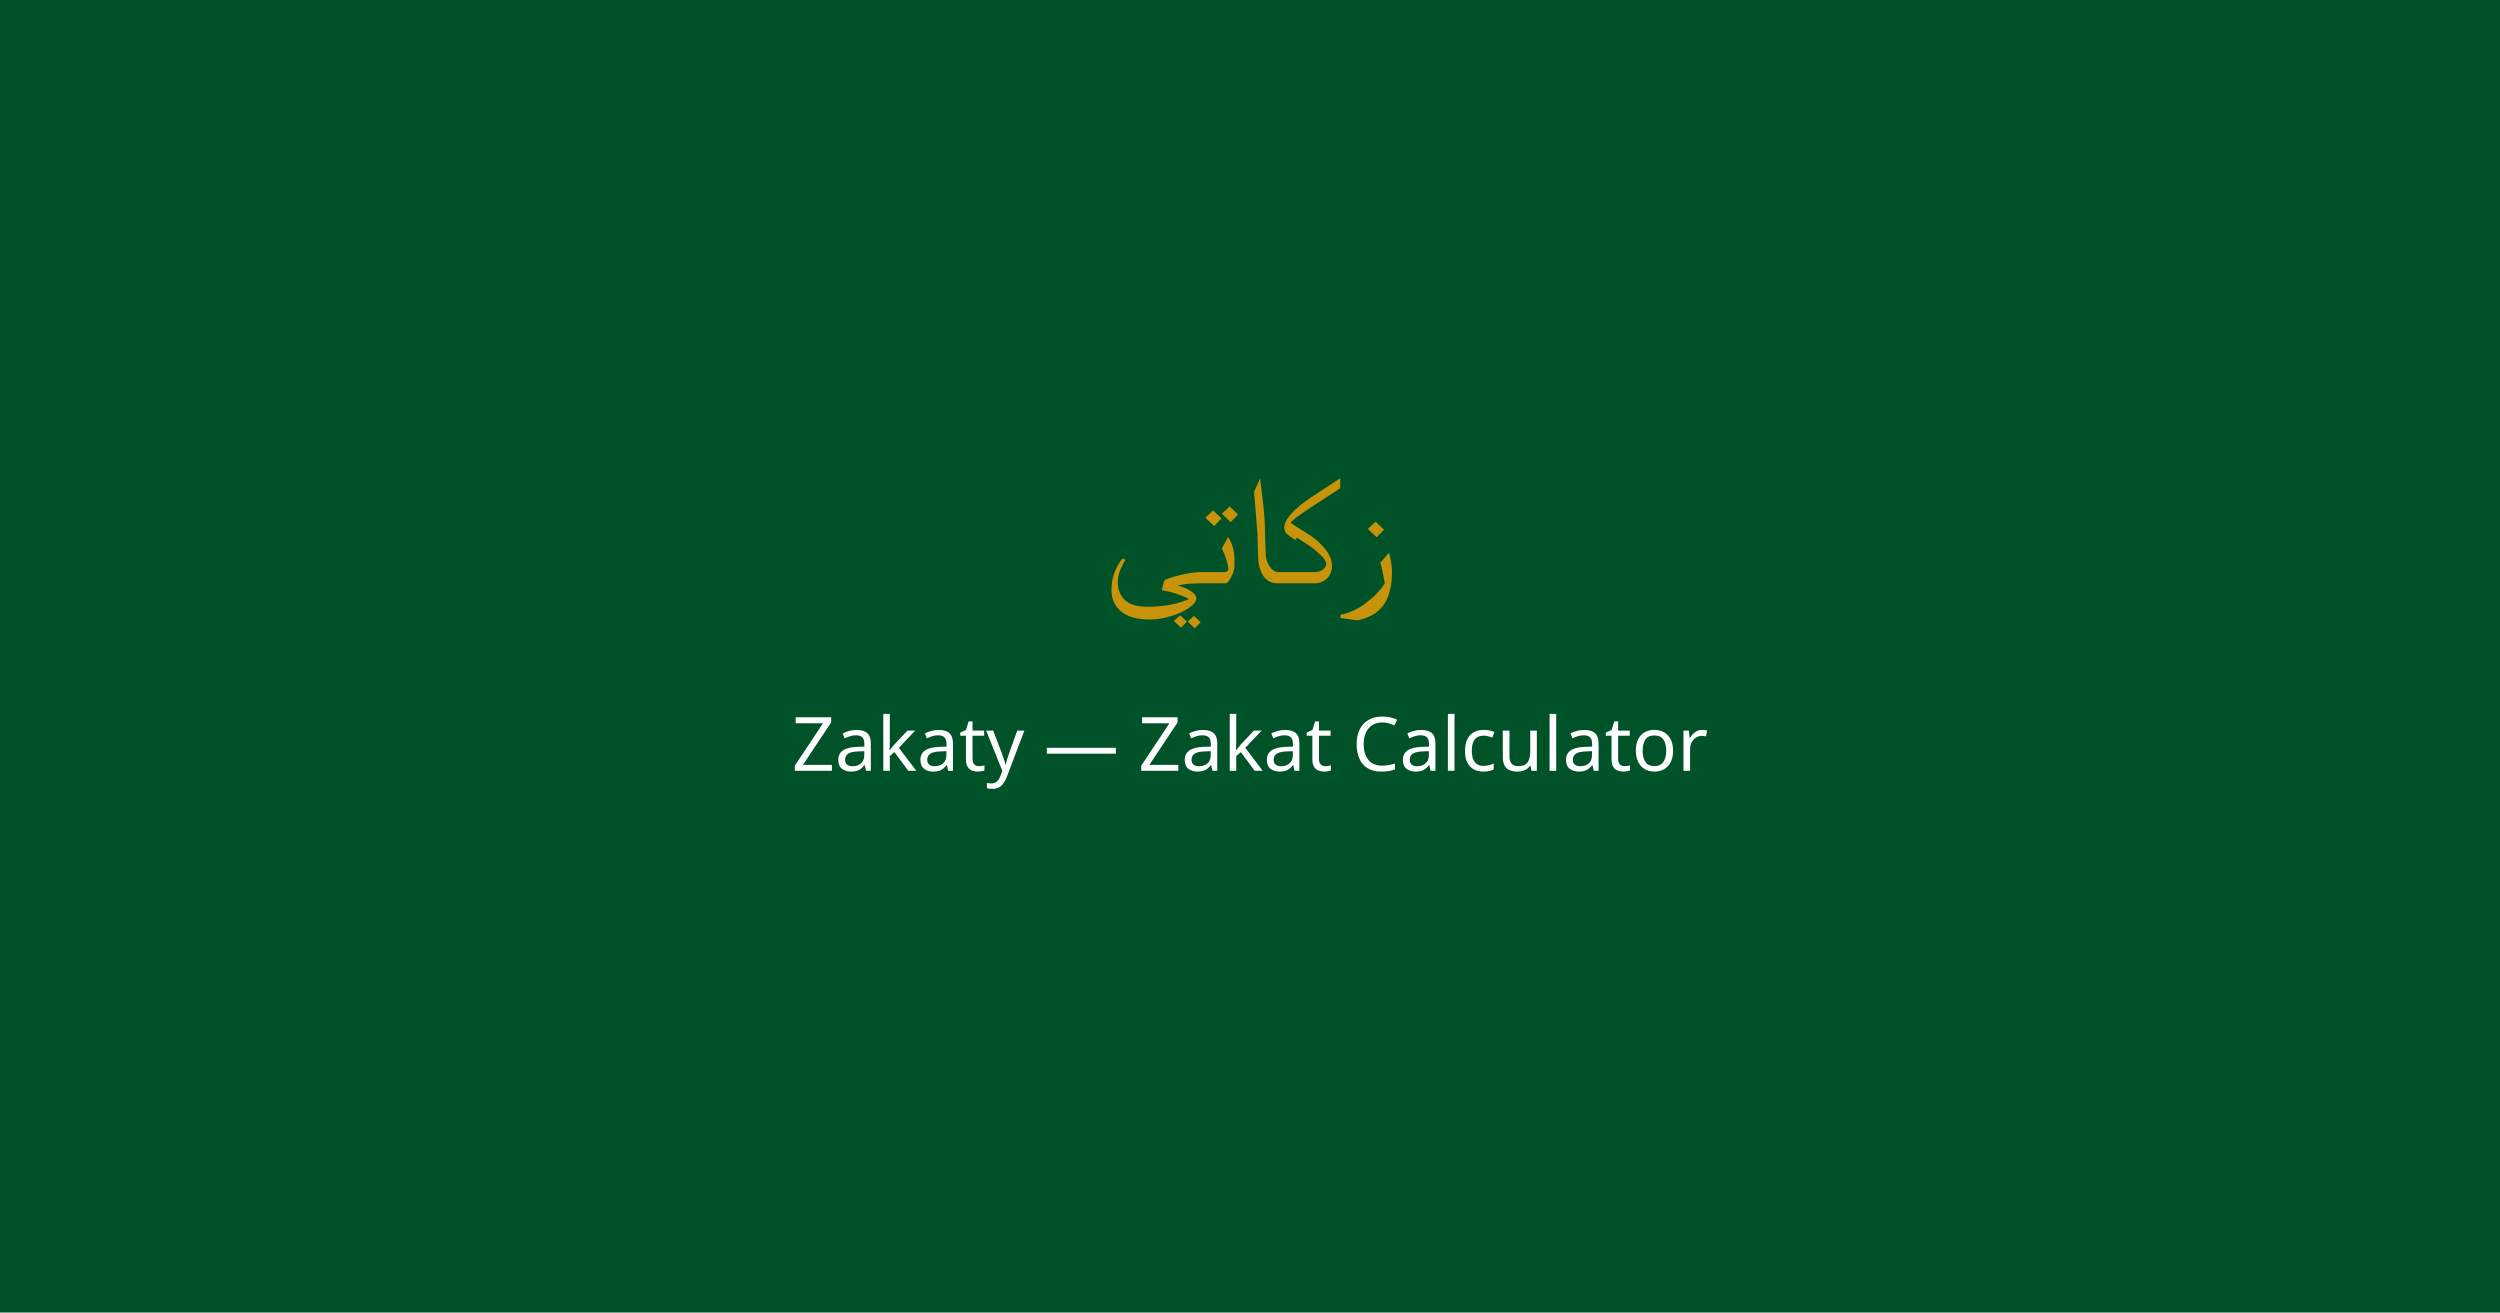
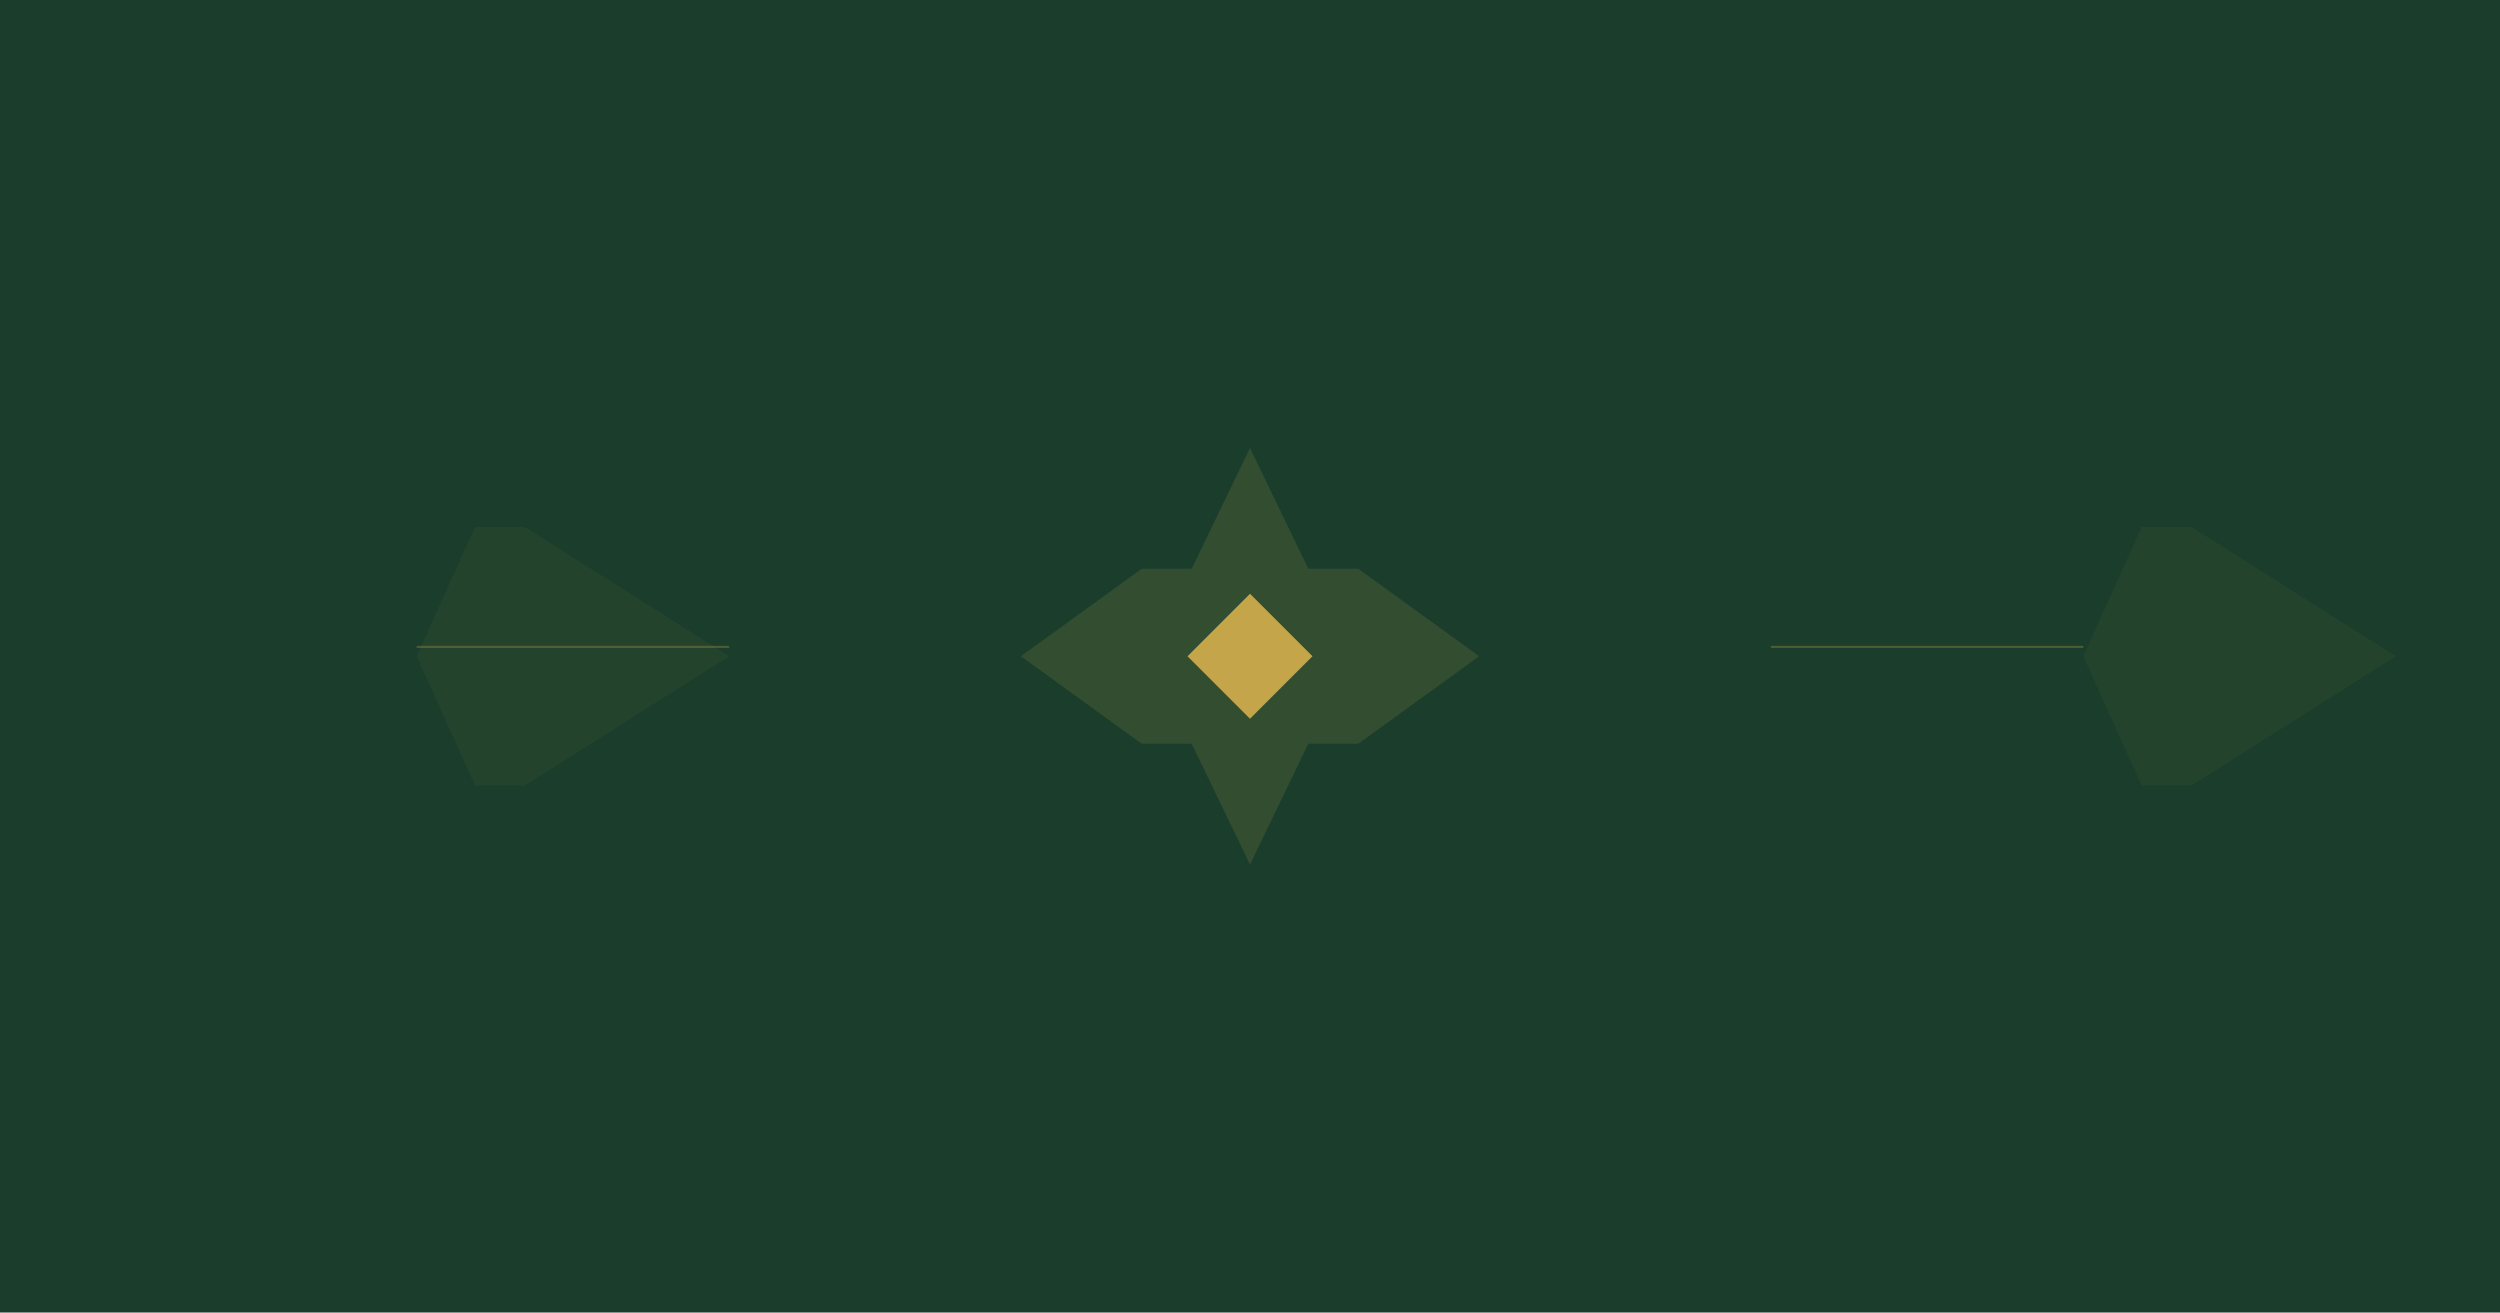
<svg xmlns="http://www.w3.org/2000/svg" width="1200" height="630" viewBox="0 0 1200 630">
-   <rect fill="#005229" width="1200" height="630" />
-   <text x="600" y="280" text-anchor="middle" fill="#C6930A" font-size="72" font-family="serif">زكاتي</text>
-   <text x="600" y="370" text-anchor="middle" fill="#ffffff" font-size="36" font-family="sans-serif">Zakaty — Zakat Calculator</text>
+   <rect fill="#1A3D2C" width="1200" height="630" />
+   <g opacity="0.06">
+     <path d="M200,315 L228,253 L252,253 L350,315 L252,377 L228,377 Z" fill="#C4A54A" />
+     <path d="M1000,315 L1028,253 L1052,253 L1150,315 L1052,377 L1028,377 Z" fill="#C4A54A" />
+   </g>
+   <g opacity="0.15">
+     <path d="M600,215 L628,273 L652,273 L710,315 L652,357 L628,357 L600,415 L572,357 L548,357 L490,315 L548,273 L572,273 Z" fill="#C4A54A" />
+     <path d="M600,245 L670,315 L600,385 L530,315 Z" fill="#C4A54A" />
+   </g>
+   <path d="M600,285 L630,315 L600,345 L570,315 Z" fill="#C4A54A" />
+   <rect x="200" y="310" width="150" height="1" fill="#C4A54A" opacity="0.3" />
+   <rect x="850" y="310" width="150" height="1" fill="#C4A54A" opacity="0.3" />
</svg>
